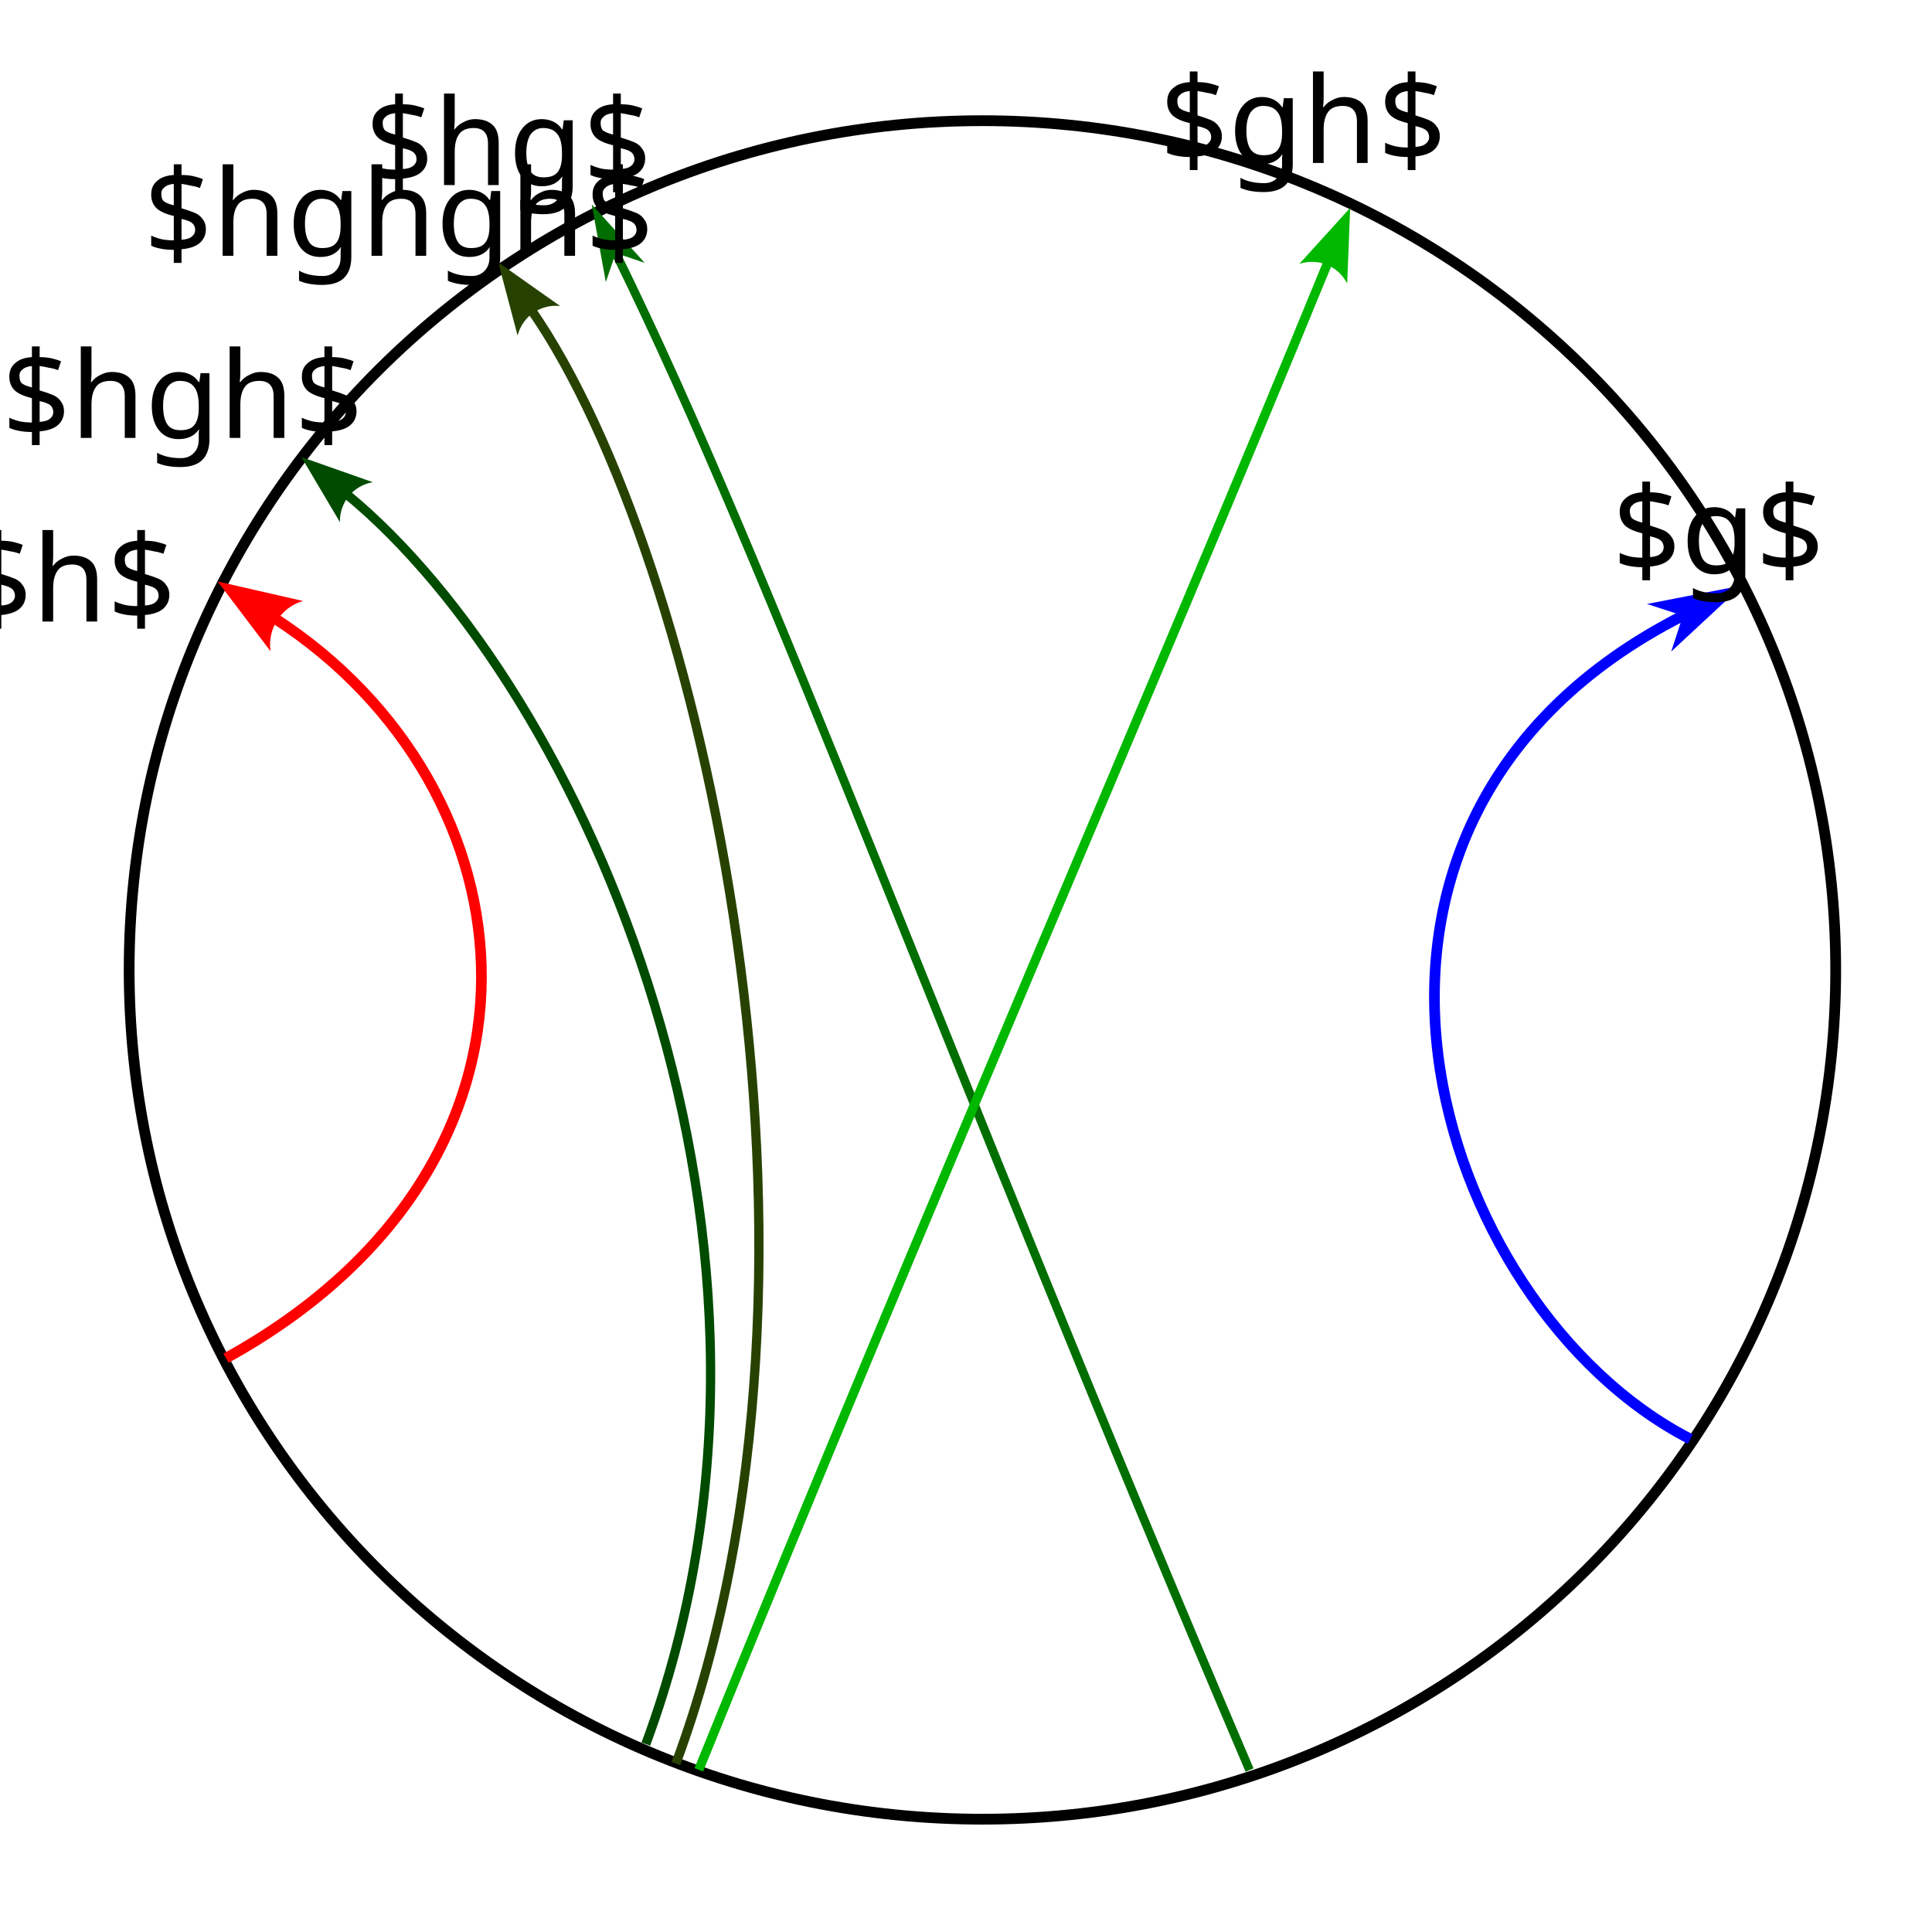
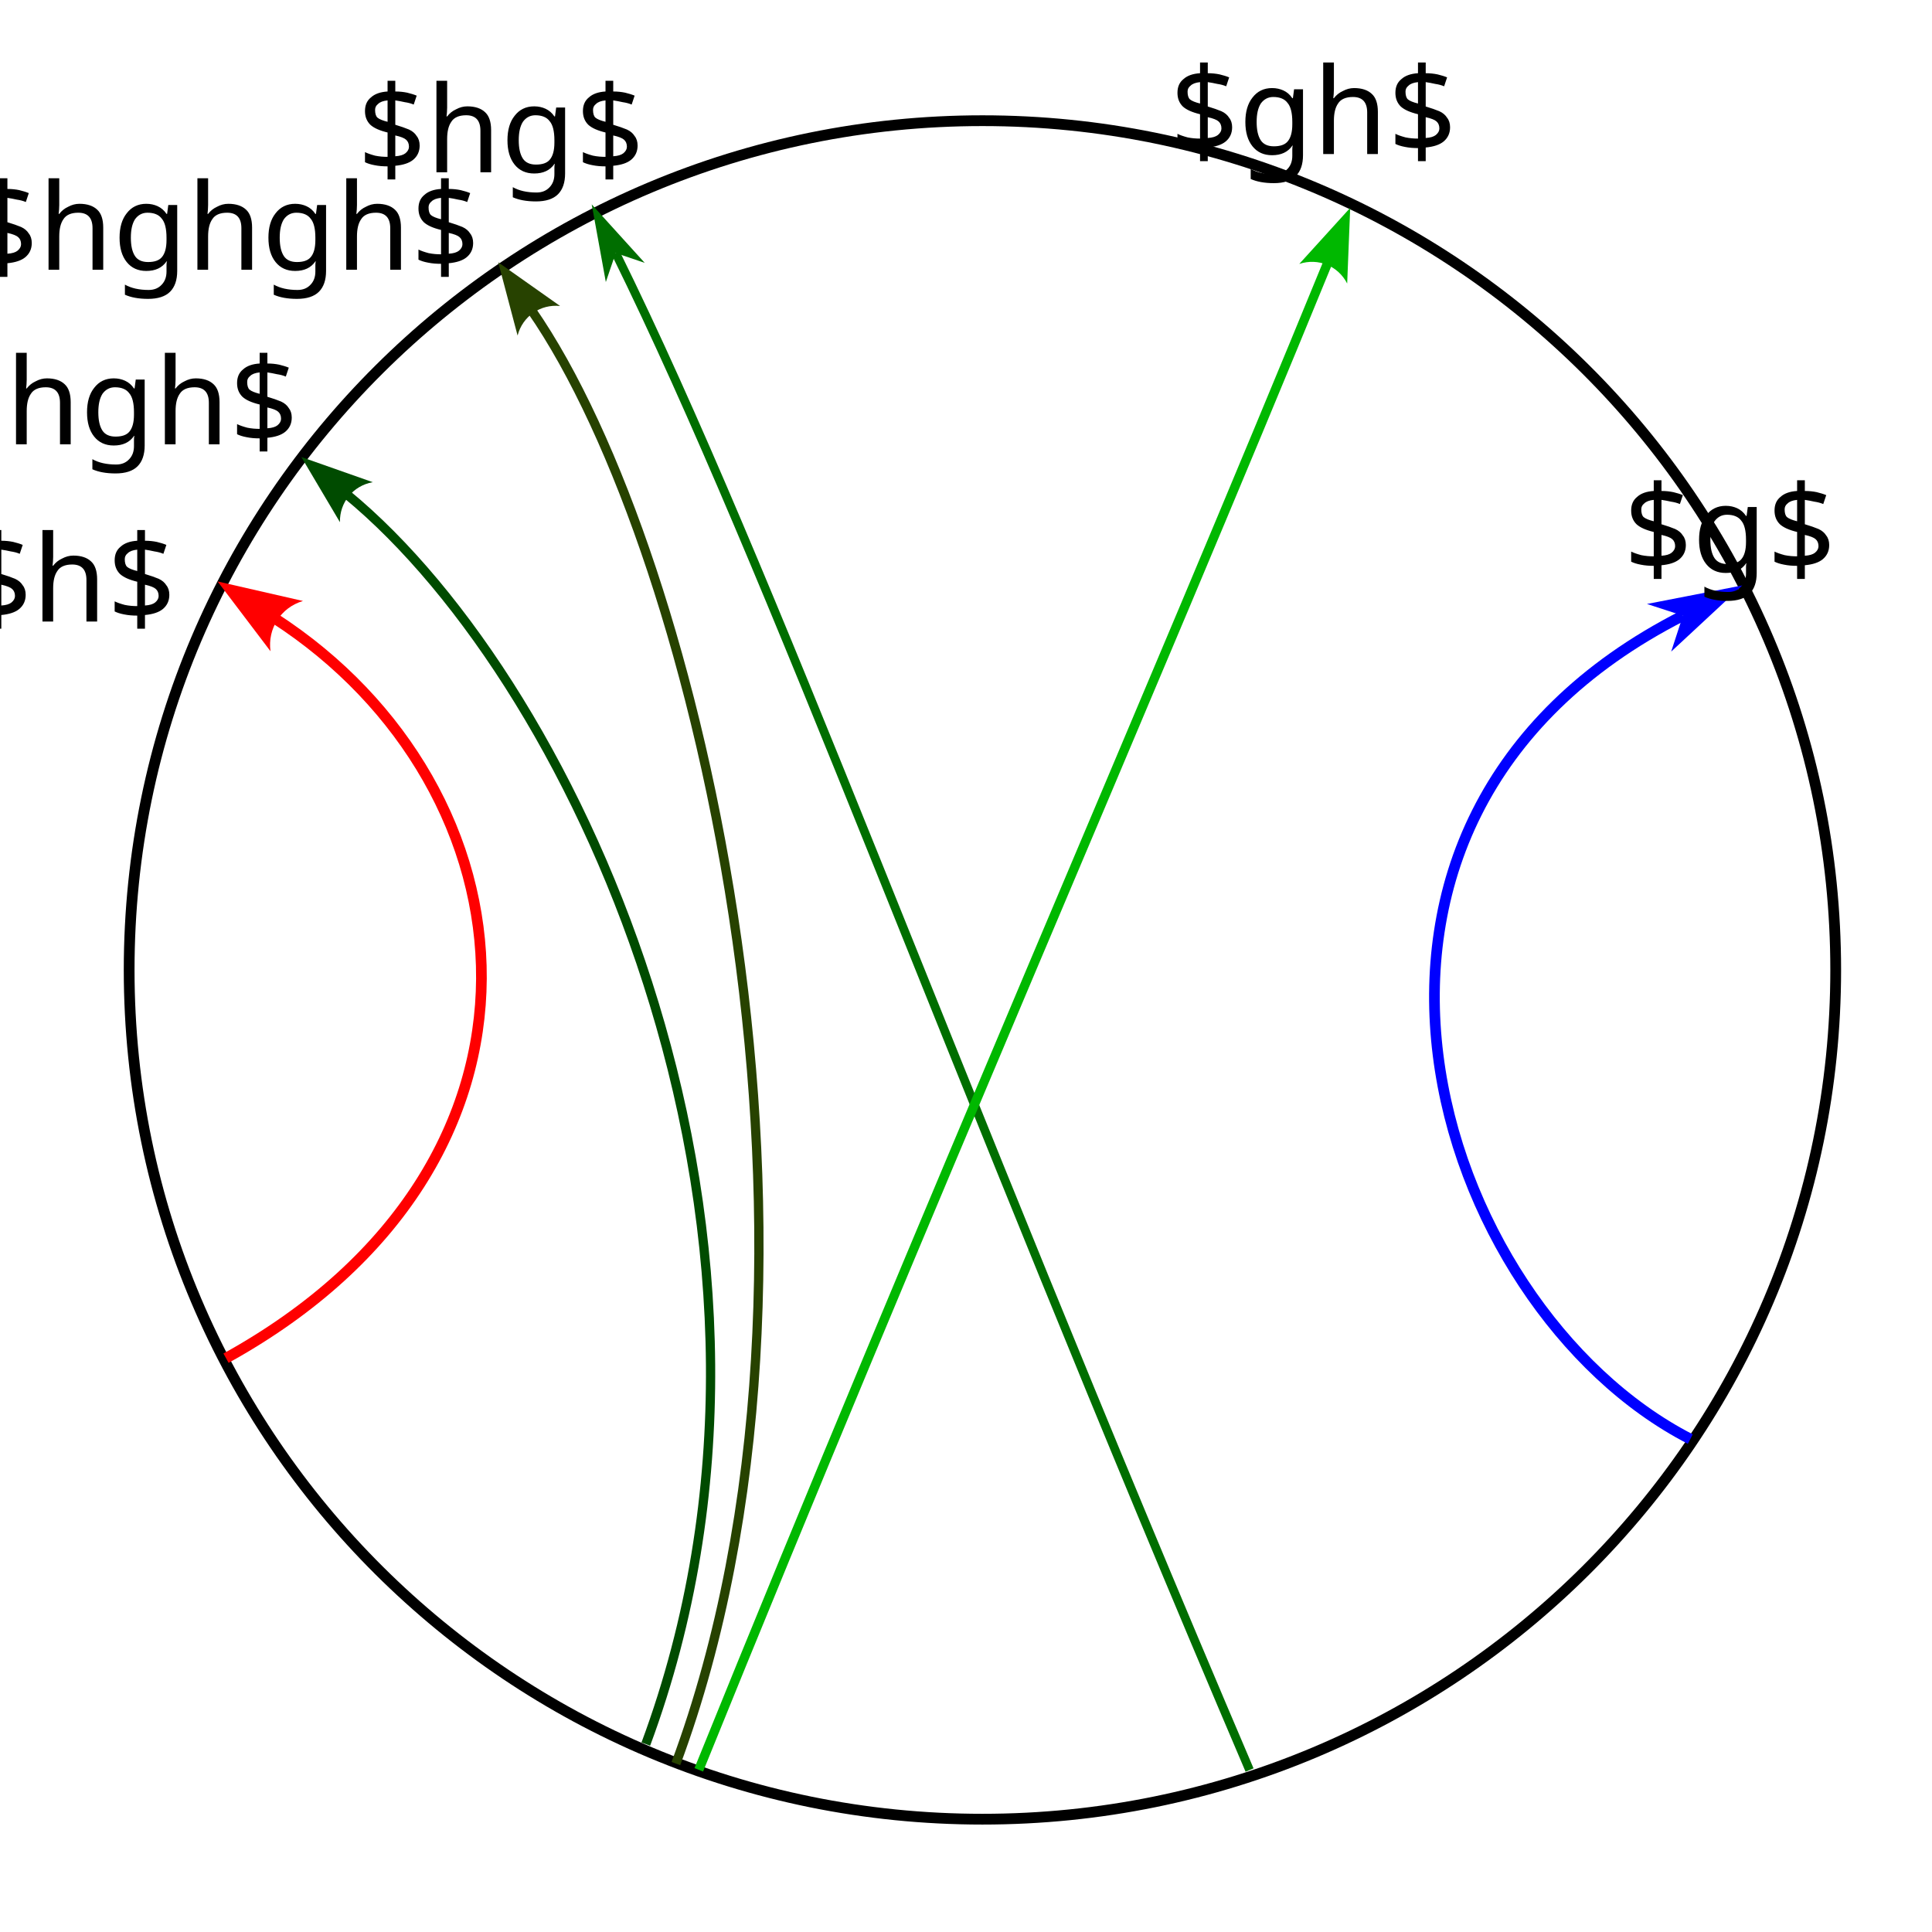
<svg xmlns="http://www.w3.org/2000/svg" width="2in" height="2in" viewBox="0 0 50.8 50.8" version="1.1" id="svg8">
  <defs id="defs2">
    <marker style="overflow:visible" id="marker2" refX="0" refY="0" orient="auto-start-reverse" markerWidth="1" markerHeight="1" viewBox="0 0 1 1" preserveAspectRatio="xMidYMid">
      <path transform="scale(0.7)" d="M -2,-4 9,0 -2,4 c 2,-2.33 2,-5.66 0,-8 z" style="fill:context-stroke;fill-rule:evenodd;stroke:none" id="path2" />
    </marker>
    <marker style="overflow:visible" id="marker1" refX="0" refY="0" orient="auto-start-reverse" markerWidth="1" markerHeight="1" viewBox="0 0 1 1" preserveAspectRatio="xMidYMid">
      <path transform="scale(0.7)" d="M -2,-4 9,0 -2,4 c 2,-2.33 2,-5.66 0,-8 z" style="fill:context-stroke;fill-rule:evenodd;stroke:none" id="path1" />
    </marker>
    <marker style="overflow:visible" id="DartArrow" refX="0" refY="0" orient="auto-start-reverse" markerWidth="1" markerHeight="1" viewBox="0 0 1 1" preserveAspectRatio="xMidYMid">
      <path style="fill:context-stroke;fill-rule:evenodd;stroke:none" d="M 0,0 5,-5 -12.5,0 5,5 Z" transform="scale(-0.5)" id="path6" />
    </marker>
    <rect x="644.477" y="100.005" width="63.64" height="68.69" id="rect4" />
    <marker style="overflow:visible" id="marker2263" refX="0" refY="0" orient="auto">
      <path transform="scale(0.8)" style="fill:none;fill-opacity:0.75;fill-rule:evenodd;stroke:#e37600;stroke-width:1pt;stroke-opacity:1" d="M 0,5.65 V -5.65" id="path2261" />
    </marker>
    <marker style="overflow:visible" id="DotS" refX="0" refY="0" orient="auto">
      <path transform="matrix(0.2,0,0,0.2,1.48,0.2)" style="fill:#e37600;fill-opacity:1;fill-rule:evenodd;stroke:#e37600;stroke-width:1pt;stroke-opacity:1" d="m -2.5,-1 c 0,2.76 -2.24,5 -5,5 -2.76,0 -5,-2.24 -5,-5 0,-2.76 2.24,-5 5,-5 2.76,0 5,2.24 5,5 z" id="path906" />
    </marker>
    <marker style="overflow:visible" id="marker1201" refX="0" refY="0" orient="auto">
      <path transform="matrix(-0.4,0,0,-0.4,-4,0)" style="fill:#0000ff;fill-opacity:1;fill-rule:evenodd;stroke:#0000ff;stroke-width:1pt;stroke-opacity:1" d="M 0,0 5,-5 -12.5,0 5,5 Z" id="path1199" />
    </marker>
    <marker style="overflow:visible" id="Arrow1Lend" refX="0" refY="0" orient="auto">
      <path transform="matrix(-0.8,0,0,-0.8,-10,0)" style="fill:#0000ff;fill-opacity:1;fill-rule:evenodd;stroke:#0000ff;stroke-width:1pt;stroke-opacity:1" d="M 0,0 5,-5 -12.5,0 5,5 Z" id="path842" />
    </marker>
    <marker style="overflow:visible" id="marker1123" refX="0" refY="0" orient="auto">
      <path transform="matrix(-0.4,0,0,-0.4,-4,0)" style="fill:#0000ff;fill-opacity:1;fill-rule:evenodd;stroke:#0000ff;stroke-width:1pt;stroke-opacity:1" d="M 0,0 5,-5 -12.5,0 5,5 Z" id="path1121" />
    </marker>
    <marker style="overflow:visible" id="Arrow1Mend" refX="0" refY="0" orient="auto">
      <path transform="matrix(-0.4,0,0,-0.4,-4,0)" style="fill:#0000ff;fill-opacity:1;fill-rule:evenodd;stroke:#0000ff;stroke-width:1pt;stroke-opacity:1" d="M 0,0 5,-5 -12.5,0 5,5 Z" id="path848" />
    </marker>
    <rect x="644.477" y="100.005" width="63.64" height="68.69" id="rect4-5" />
    <rect x="644.477" y="100.005" width="63.64" height="68.69" id="rect4-5-6" />
    <rect x="644.477" y="100.005" width="63.64" height="68.69" id="rect4-5-6-1" />
    <rect x="644.477" y="100.005" width="63.64" height="68.69" id="rect4-5-6-1-0" />
    <pattern id="EMFhbasepattern" patternUnits="userSpaceOnUse" width="6" height="6" x="0" y="0" />
    <marker style="overflow:visible" id="marker1-4" refX="0" refY="0" orient="auto-start-reverse" markerWidth="1" markerHeight="1" viewBox="0 0 1 1" preserveAspectRatio="xMidYMid">
      <path transform="scale(0.7)" d="M -2,-4 9,0 -2,4 c 2,-2.33 2,-5.66 0,-8 z" style="fill:context-stroke;fill-rule:evenodd;stroke:none" id="path1-9" />
    </marker>
    <marker style="overflow:visible" id="marker1-4-4" refX="0" refY="0" orient="auto-start-reverse" markerWidth="1" markerHeight="1" viewBox="0 0 1 1" preserveAspectRatio="xMidYMid">
      <path transform="scale(0.7)" d="M -2,-4 9,0 -2,4 c 2,-2.33 2,-5.66 0,-8 z" style="fill:context-stroke;fill-rule:evenodd;stroke:none" id="path1-9-0" />
    </marker>
  </defs>
  <g id="layer1" transform="translate(-40.39908,-34.42647)">
    <ellipse style="fill:none;stroke:#000000;stroke-width:0.283;stroke-miterlimit:4;stroke-dasharray:none;stroke-opacity:1" id="path833" cx="66.231" cy="59.93" rx="22.436" ry="22.33" />
    <path style="fill:none;stroke:#006e00;stroke-width:0.228;stroke-linecap:butt;stroke-linejoin:miter;stroke-miterlimit:4;stroke-dasharray:none;stroke-opacity:1;marker-end:url(#DartArrow)" d="M 73.255,80.968 C 65.244,62.194 60.714,49.447 56.588,41.079" id="path835" />
    <path style="fill:none;stroke:#00b800;stroke-width:0.243;stroke-linecap:butt;stroke-linejoin:miter;stroke-miterlimit:4;stroke-dasharray:none;stroke-opacity:1;marker-end:url(#marker1)" d="M 58.773,80.962 C 64.86,65.927 70.5,53.084 75.321,41.309" id="path837" />
    <path style="fill:none;stroke:#004b00;stroke-width:0.243;stroke-linecap:butt;stroke-linejoin:miter;stroke-miterlimit:4;stroke-dasharray:none;stroke-opacity:1;marker-end:url(#marker1-4)" d="m 57.38,80.286 c 4.884,-13.164 -1.67,-27.778 -7.874,-32.871" id="path837-6" />
    <path style="fill:none;stroke:#274200;stroke-width:0.243;stroke-linecap:butt;stroke-linejoin:miter;stroke-miterlimit:4;stroke-dasharray:none;stroke-opacity:1;marker-end:url(#marker1-4-4)" d="M 58.171,80.798 C 63.055,67.633 58.84,49.011 54.373,42.581" id="path837-6-7" />
    <path style="fill:none;stroke:#0000ff;stroke-width:0.281;stroke-linecap:butt;stroke-linejoin:miter;stroke-miterlimit:4;stroke-dasharray:none;stroke-opacity:1;marker-start:url(#DartArrow)" d="m 84.649,50.615 c -10.66,5.42 -6.57,18.172 0.195,21.65" id="path1393-8" />
-     <text xml:space="preserve" style="font-style:normal;font-weight:normal;font-size:3.175px;line-height:1.25;font-family:sans-serif;text-align:center;text-anchor:middle;fill:#000000;fill-opacity:1;stroke:none;stroke-width:0.074" x="55.829" y="39.291" id="text1461-1-6">
-       <tspan id="tspan1459-1-8" x="55.829" y="39.291" style="font-size:3.175px;text-align:center;text-anchor:middle;stroke-width:0.074">$hg$</tspan>
+     <text xml:space="preserve" style="font-style:normal;font-weight:normal;font-size:3.175px;line-height:1.25;font-family:sans-serif;text-align:center;text-anchor:middle;fill:#000000;fill-opacity:1;stroke:none;stroke-width:0.074" x="55.628" y="38.957" id="text1461-1-6">
+       <tspan id="tspan1459-1-8" x="55.628" y="38.957" style="font-size:3.175px;text-align:center;text-anchor:middle;stroke-width:0.074">$hg$</tspan>
    </text>
-     <text xml:space="preserve" style="font-style:normal;font-weight:normal;font-size:3.175px;line-height:1.25;font-family:sans-serif;text-align:center;text-anchor:middle;fill:#000000;fill-opacity:1;stroke:none;stroke-width:0.074" x="47.26" y="45.941" id="text1461-1-6-7">
-       <tspan id="tspan1459-1-8-8" x="47.26" y="45.941" style="font-size:3.175px;text-align:center;text-anchor:middle;stroke-width:0.074">$hgh$</tspan>
+     <text xml:space="preserve" style="font-style:normal;font-weight:normal;font-size:3.175px;line-height:1.25;font-family:sans-serif;text-align:center;text-anchor:middle;fill:#000000;fill-opacity:1;stroke:none;stroke-width:0.074" x="45.556" y="46.108" id="text1461-1-6-7">
+       <tspan id="tspan1459-1-8-8" x="45.556" y="46.108" style="font-size:3.175px;text-align:center;text-anchor:middle;stroke-width:0.074">$hgh$</tspan>
    </text>
-     <text xml:space="preserve" style="font-style:normal;font-weight:normal;font-size:3.175px;line-height:1.25;font-family:sans-serif;text-align:center;text-anchor:middle;fill:#000000;fill-opacity:1;stroke:none;stroke-width:0.074" x="52.946" y="41.151" id="text1461-1-6-7-0">
-       <tspan id="tspan1459-1-8-8-0" x="52.946" y="41.151" style="font-size:3.175px;text-align:center;text-anchor:middle;stroke-width:0.074">$hghgh$</tspan>
+     <text xml:space="preserve" style="font-style:normal;font-weight:normal;font-size:3.175px;line-height:1.25;font-family:sans-serif;text-align:center;text-anchor:middle;fill:#000000;fill-opacity:1;stroke:none;stroke-width:0.074" x="48.369" y="41.519" id="text1461-1-6-7-0">
+       <tspan id="tspan1459-1-8-8-0" x="48.369" y="41.519" style="font-size:3.175px;text-align:center;text-anchor:middle;stroke-width:0.074">$hghgh$</tspan>
    </text>
-     <text xml:space="preserve" style="font-style:normal;font-weight:normal;font-size:3.175px;line-height:1.25;font-family:sans-serif;text-align:center;text-anchor:middle;fill:#000000;fill-opacity:1;stroke:none;stroke-width:0.074" x="87.642" y="49.494" id="text1461-5-3">
-       <tspan id="tspan1459-0-1" x="87.642" y="49.494" style="font-size:3.175px;text-align:center;text-anchor:middle;stroke-width:0.074">$g$</tspan>
+     <text xml:space="preserve" style="font-style:normal;font-weight:normal;font-size:3.175px;line-height:1.25;font-family:sans-serif;text-align:center;text-anchor:middle;fill:#000000;fill-opacity:1;stroke:none;stroke-width:0.074" x="87.943" y="49.461" id="text1461-5-3">
+       <tspan id="tspan1459-0-1" x="87.943" y="49.461" style="font-size:3.175px;text-align:center;text-anchor:middle;stroke-width:0.074">$g$</tspan>
    </text>
-     <text xml:space="preserve" style="font-style:normal;font-weight:normal;font-size:3.175px;line-height:1.25;font-family:sans-serif;text-align:center;text-anchor:middle;fill:#000000;fill-opacity:1;stroke:none;stroke-width:0.074" x="76.723" y="38.711" id="text1461-5-3-5">
-       <tspan id="tspan1459-0-1-2" x="76.723" y="38.711" style="font-size:3.175px;text-align:center;text-anchor:middle;stroke-width:0.074">$gh$</tspan>
+     <text xml:space="preserve" style="font-style:normal;font-weight:normal;font-size:3.175px;line-height:1.25;font-family:sans-serif;text-align:center;text-anchor:middle;fill:#000000;fill-opacity:1;stroke:none;stroke-width:0.074" x="76.991" y="38.477" id="text1461-5-3-5">
+       <tspan id="tspan1459-0-1-2" x="76.991" y="38.477" style="font-size:3.175px;text-align:center;text-anchor:middle;stroke-width:0.074">$gh$</tspan>
    </text>
    <path style="fill:none;stroke:#ff0000;stroke-width:0.281;stroke-linecap:butt;stroke-linejoin:miter;stroke-miterlimit:4;stroke-dasharray:none;stroke-opacity:1;marker-start:url(#marker2)" d="m 47.608,50.676 c 6.93,4.476 8.025,14.33 -1.266,19.462" id="path1393-8-53" />
    <text xml:space="preserve" style="font-style:normal;font-weight:normal;font-size:3.175px;line-height:1.25;font-family:sans-serif;text-align:center;text-anchor:middle;fill:#000000;fill-opacity:1;stroke:none;stroke-width:0.074" x="44.295" y="50.77" id="text1461-5-3-3">
      <tspan id="tspan1459-0-1-9" x="44.295" y="50.77" style="font-size:3.175px;text-align:center;text-anchor:middle;stroke-width:0.074">$h$</tspan>
    </text>
  </g>
</svg>
